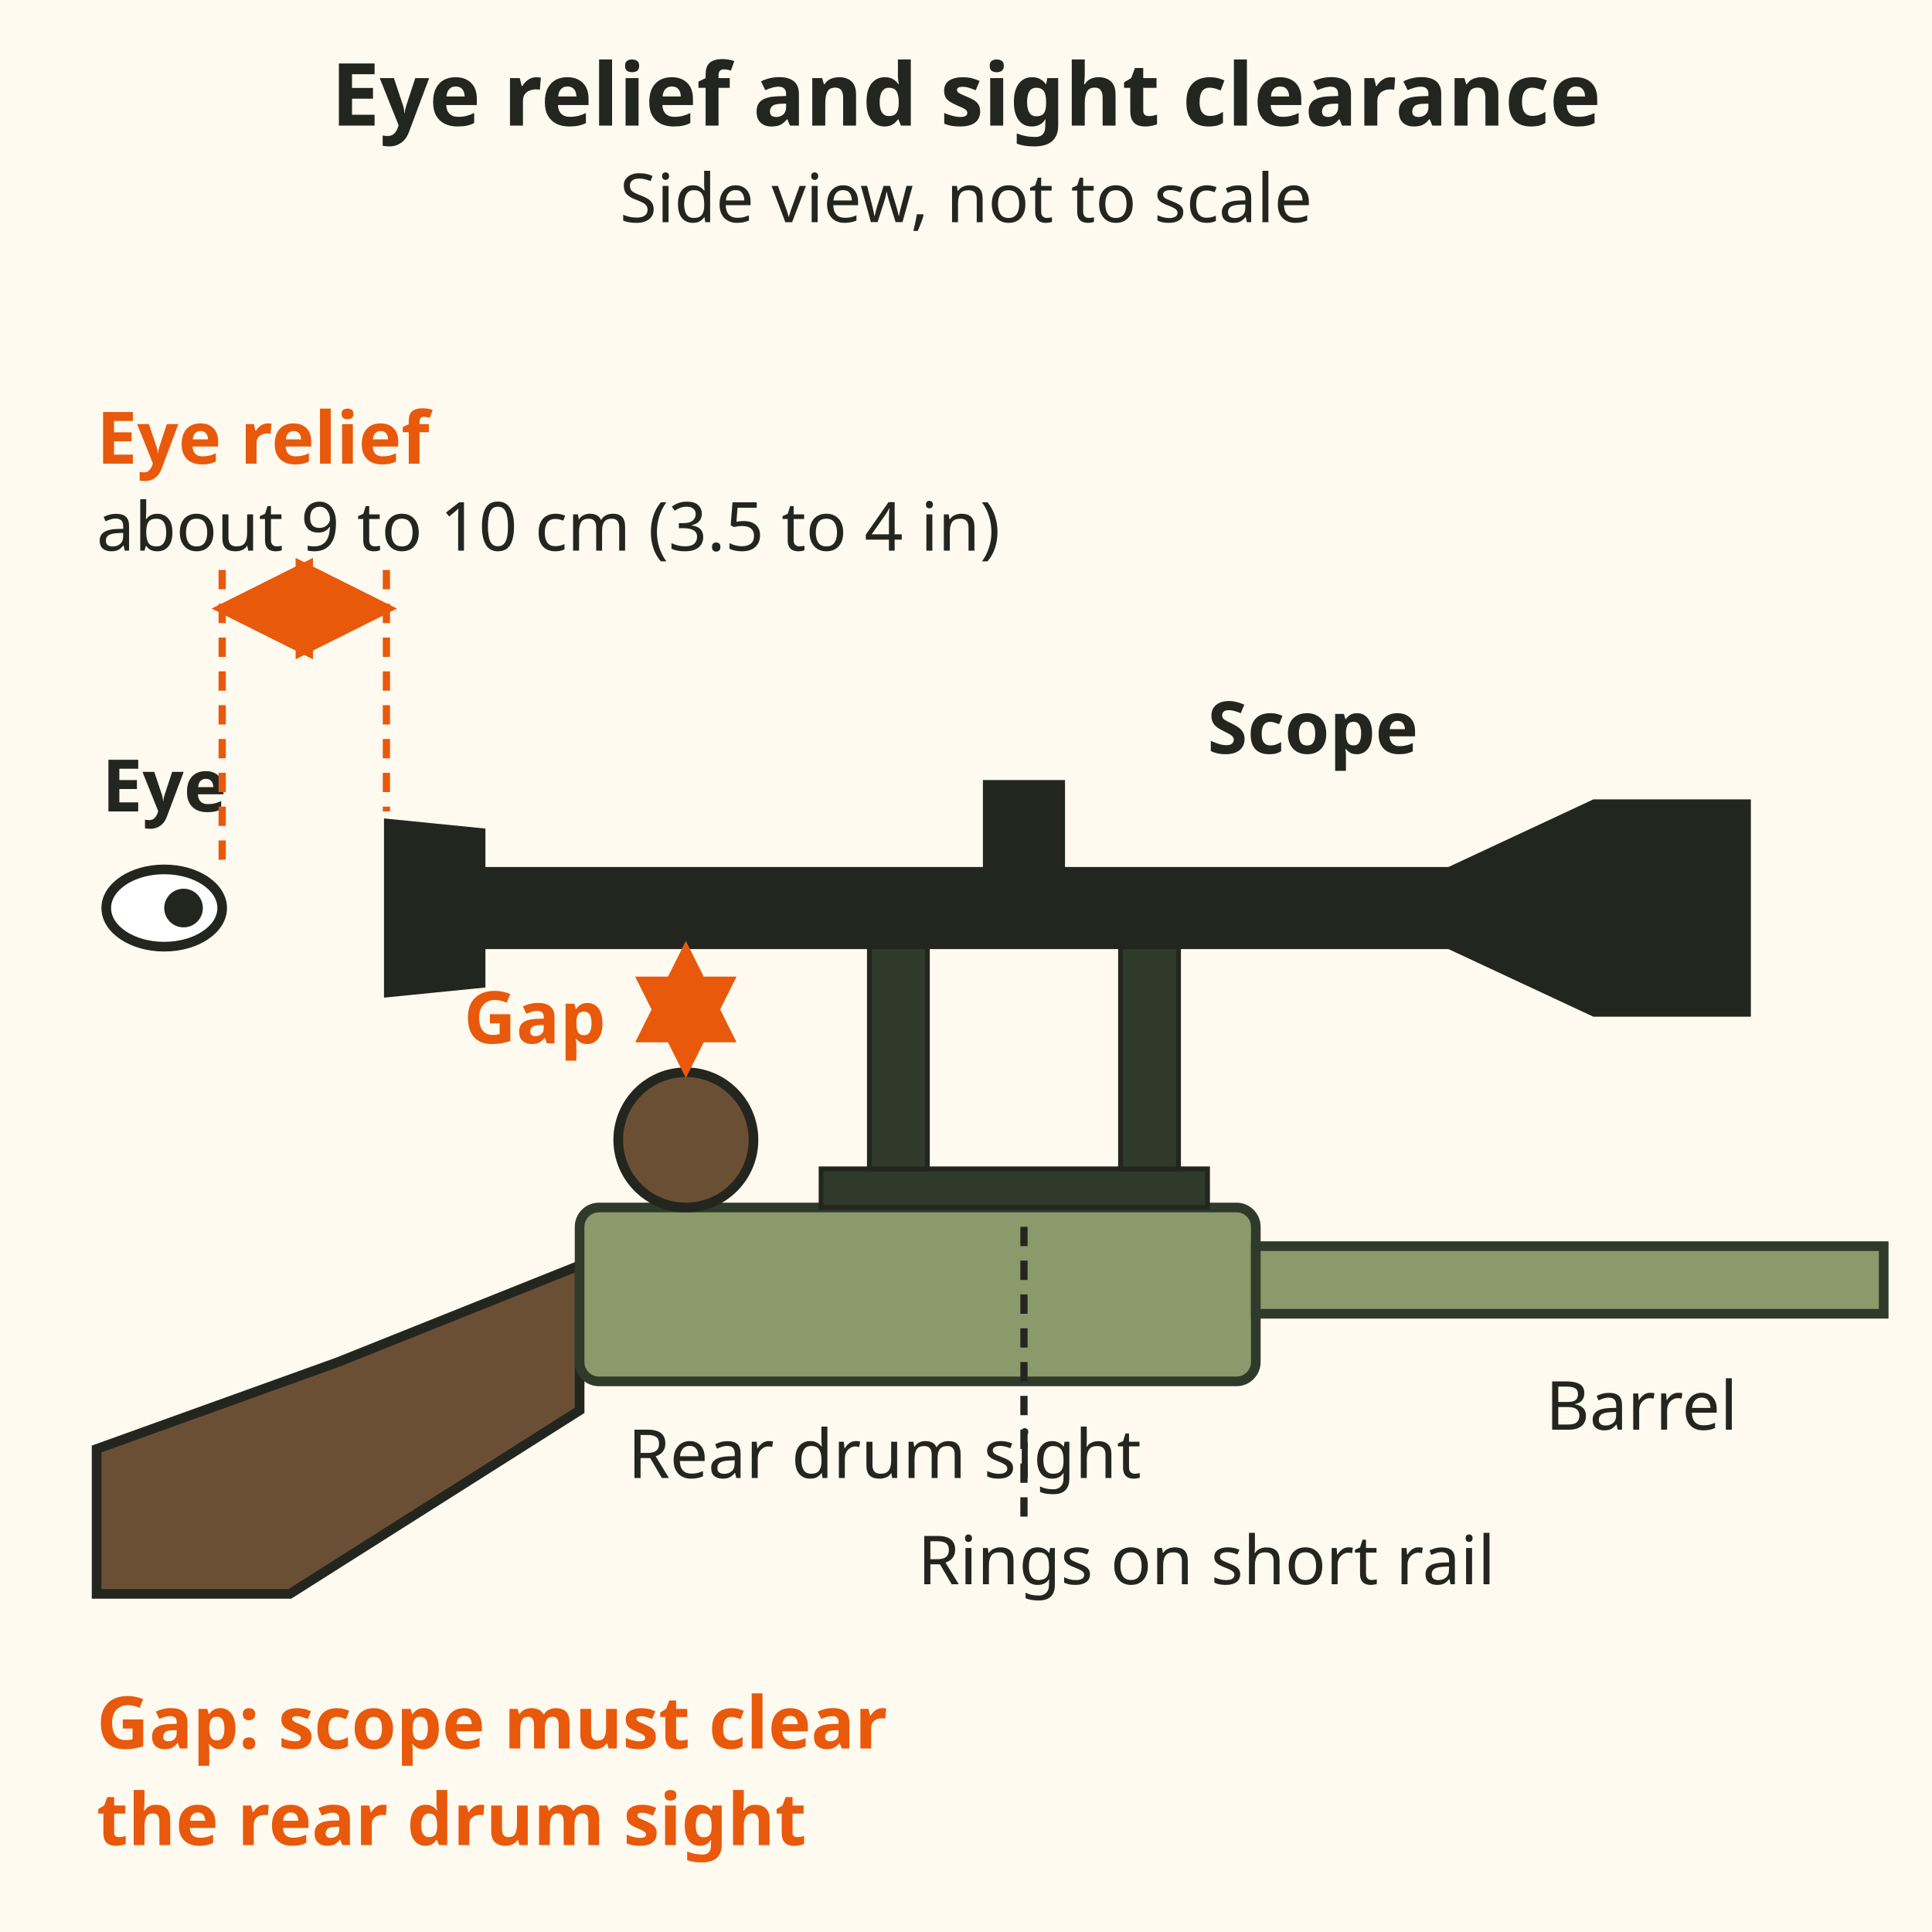
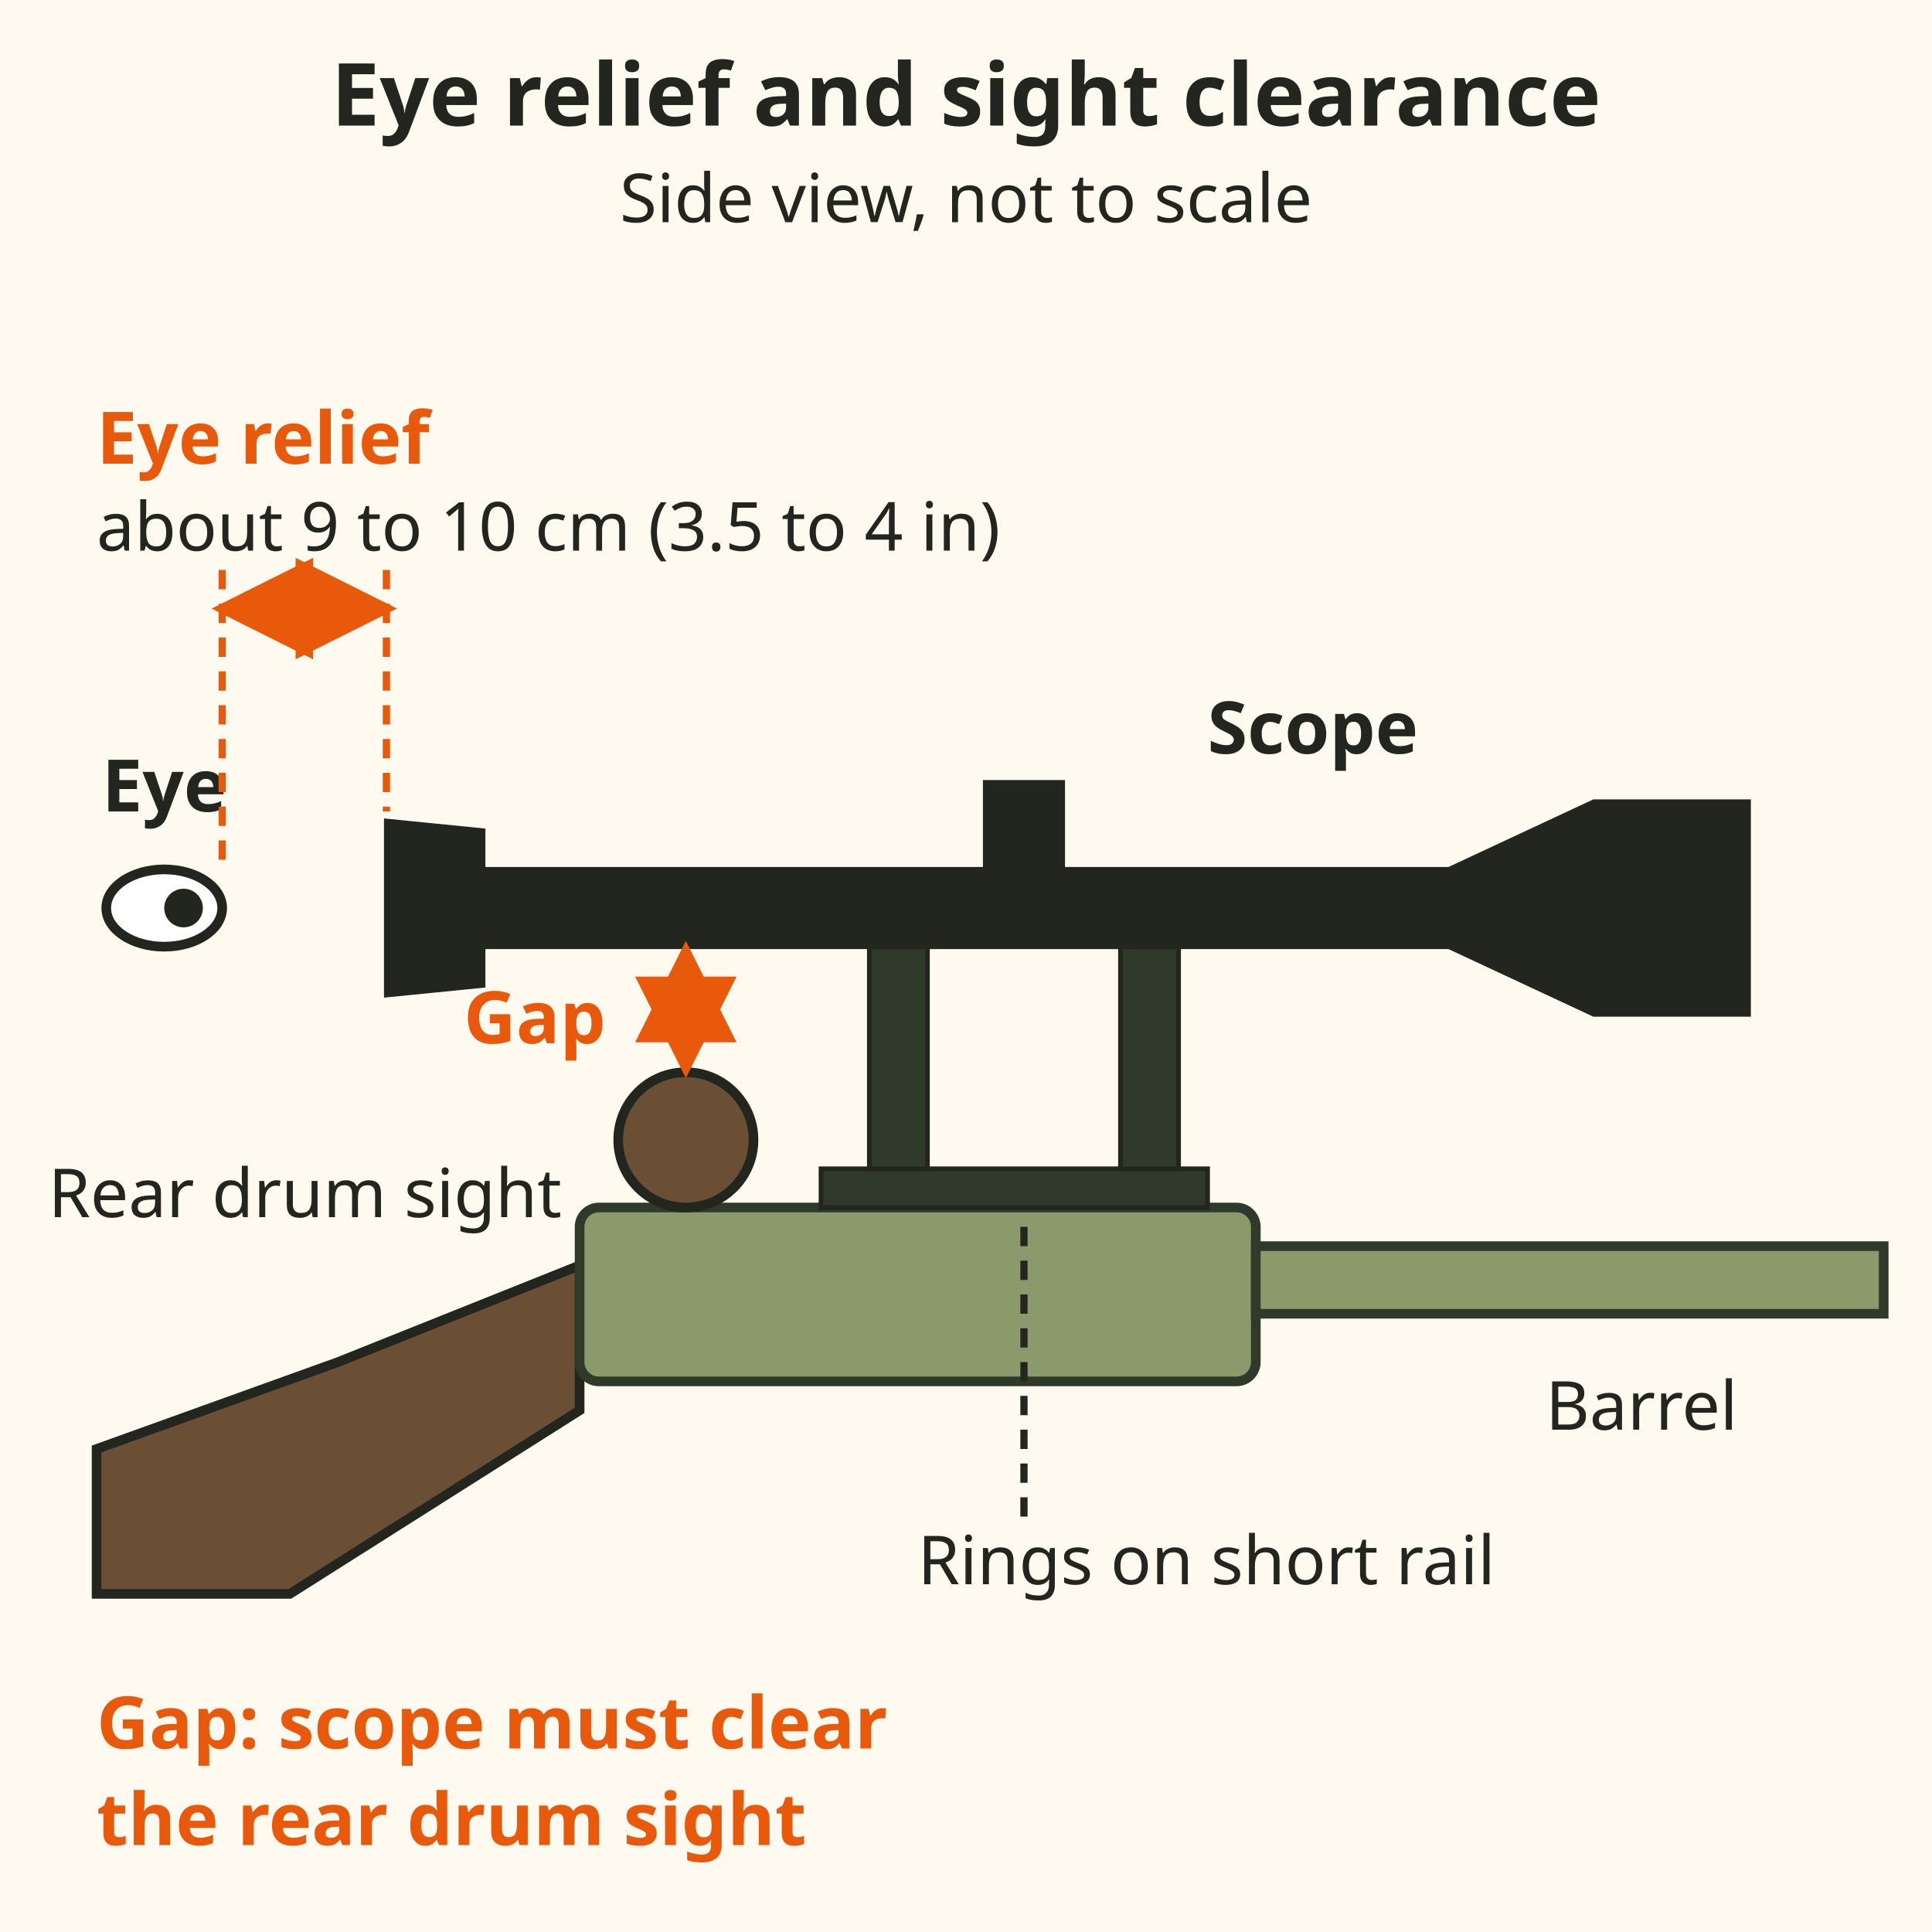
<svg xmlns="http://www.w3.org/2000/svg" viewBox="0 0 400 400" font-family="sans-serif">
  <defs>
    <marker id="er-arrow" viewBox="0 0 10 10" refX="8" refY="5" markerWidth="7" markerHeight="7" orient="auto-start-reverse">
      <path d="M0,0 L10,5 L0,10 Z" fill="#e8590c" />
    </marker>
  </defs>
  <rect x="0" y="0" width="400" height="400" fill="#fffaf0" />
  <text x="200" y="26" font-size="18" font-weight="bold" fill="#23261f" text-anchor="middle">Eye relief and sight clearance</text>
  <text x="200" y="46" font-size="14" fill="#23261f" text-anchor="middle">Side view, not to scale</text>
  <path d="M120,262 L120,292 L60,330 L20,330 L20,300 L70,282 Z" fill="#6b4f35" stroke="#23261f" stroke-width="2" />
  <rect x="120" y="250" width="140" height="36" rx="4" fill="#8a9a6b" stroke="#2f3a2b" stroke-width="2" />
  <rect x="260" y="258" width="130" height="14" fill="#8a9a6b" stroke="#2f3a2b" stroke-width="2" />
  <rect x="170" y="242" width="80" height="8" fill="#2f3a2b" stroke="#23261f" stroke-width="1" />
  <circle cx="142" cy="236" r="14" fill="#6b4f35" stroke="#23261f" stroke-width="2" />
  <rect x="180" y="196" width="12" height="46" fill="#2f3a2b" stroke="#23261f" stroke-width="1" />
  <rect x="232" y="196" width="12" height="46" fill="#2f3a2b" stroke="#23261f" stroke-width="1" />
  <rect x="100" y="180" width="230" height="16" fill="#23261f" stroke="#23261f" stroke-width="1" />
  <path d="M100,172 L80,170 L80,206 L100,204 Z" fill="#23261f" stroke="#23261f" stroke-width="1" />
  <path d="M300,180 L330,166 L362,166 L362,210 L330,210 L300,196 Z" fill="#23261f" stroke="#23261f" stroke-width="1" />
  <rect x="204" y="162" width="16" height="18" fill="#23261f" stroke="#23261f" stroke-width="1" />
  <text x="250" y="156" font-size="15" fill="#23261f" font-weight="bold">Scope</text>
  <ellipse cx="34" cy="188" rx="12" ry="8" fill="#ffffff" stroke="#23261f" stroke-width="2" />
  <circle cx="38" cy="188" r="4" fill="#23261f" />
  <text x="34" y="168" font-size="15" fill="#23261f" text-anchor="middle" font-weight="bold">Eye</text>
  <line x1="48" y1="126" x2="78" y2="126" stroke="#e8590c" stroke-width="3" marker-start="url(#er-arrow)" marker-end="url(#er-arrow)" />
  <line x1="46" y1="118" x2="46" y2="180" stroke="#e8590c" stroke-width="1.5" stroke-dasharray="4 3" />
  <line x1="80" y1="118" x2="80" y2="168" stroke="#e8590c" stroke-width="1.5" stroke-dasharray="4 3" />
  <text x="20" y="96" font-size="15" fill="#e8590c" font-weight="bold">Eye relief</text>
  <text x="20" y="114" font-size="14" fill="#23261f">about 9 to 10 cm (3.5 to 4 in)</text>
  <line x1="142" y1="199" x2="142" y2="219" stroke="#e8590c" stroke-width="3" marker-start="url(#er-arrow)" marker-end="url(#er-arrow)" />
  <text x="20" y="362" font-size="15" fill="#e8590c" font-weight="bold">Gap: scope must clear</text>
  <text x="20" y="382" font-size="15" fill="#e8590c" font-weight="bold">the rear drum sight</text>
  <text x="96" y="216" font-size="15" fill="#e8590c" font-weight="bold">Gap</text>
-   <text x="130" y="306" font-size="14" fill="#23261f">Rear drum sight</text>
+   <text x="10" y="252" font-size="14" fill="#23261f">Rear drum sight</text>
  <text x="320" y="296" font-size="14" fill="#23261f">Barrel</text>
  <text x="190" y="328" font-size="14" fill="#23261f">Rings on short rail</text>
  <line x1="212" y1="314" x2="212" y2="252" stroke="#23261f" stroke-width="1.5" stroke-dasharray="4 3" />
</svg>
